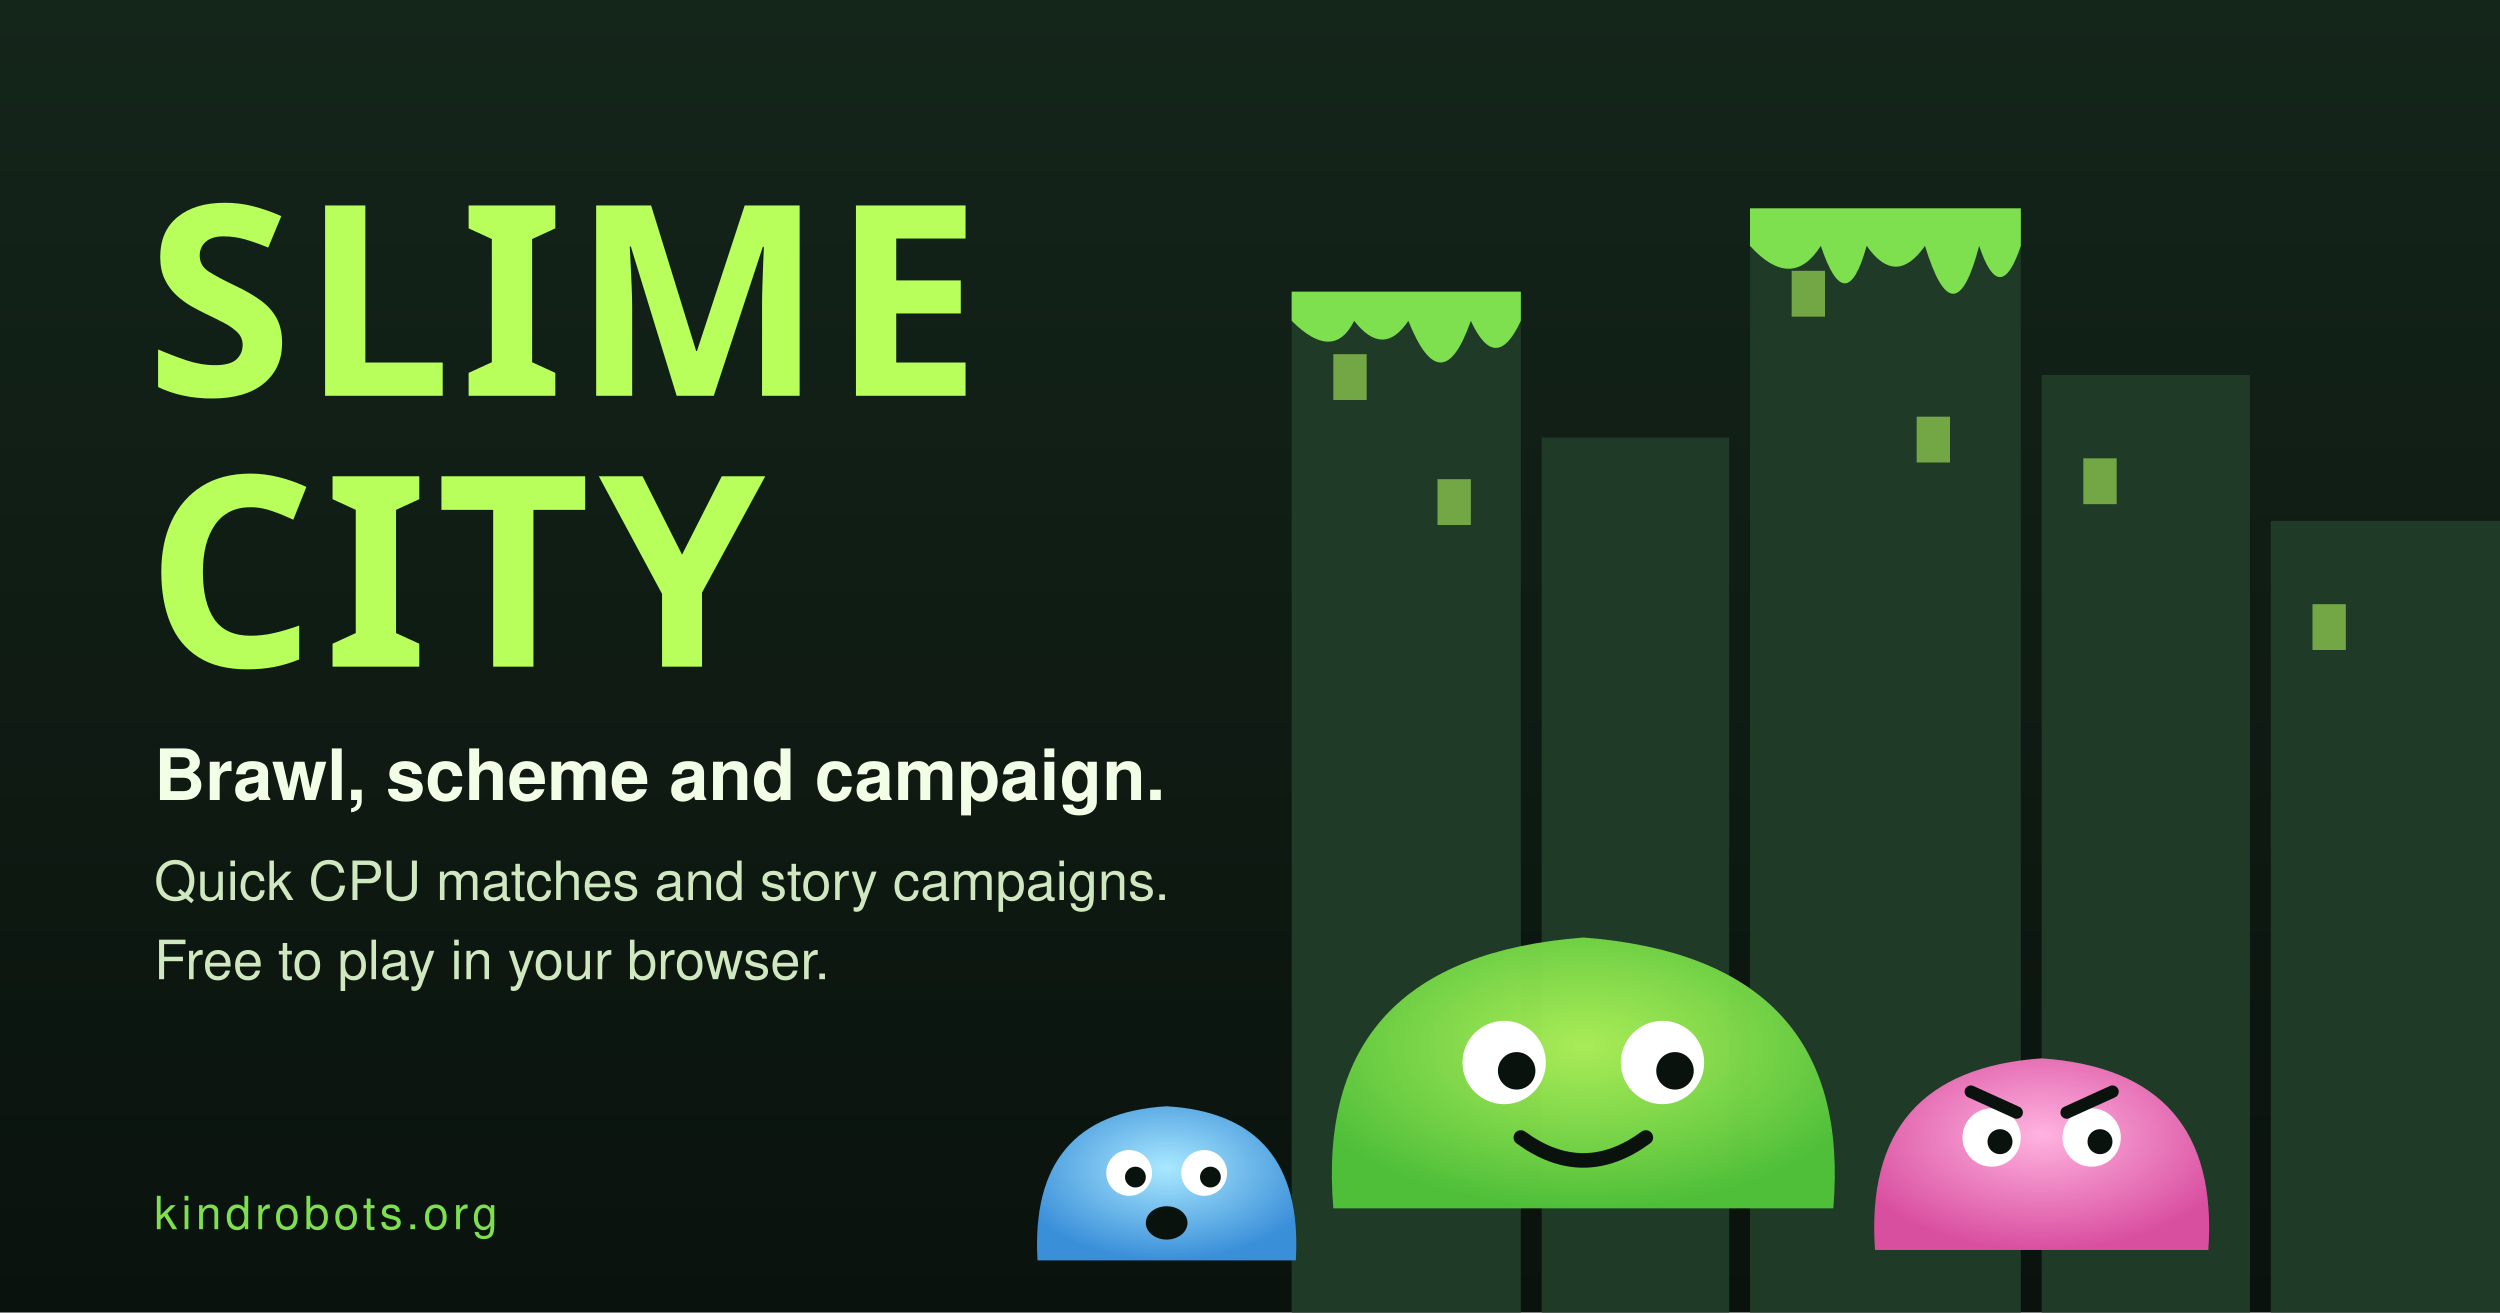
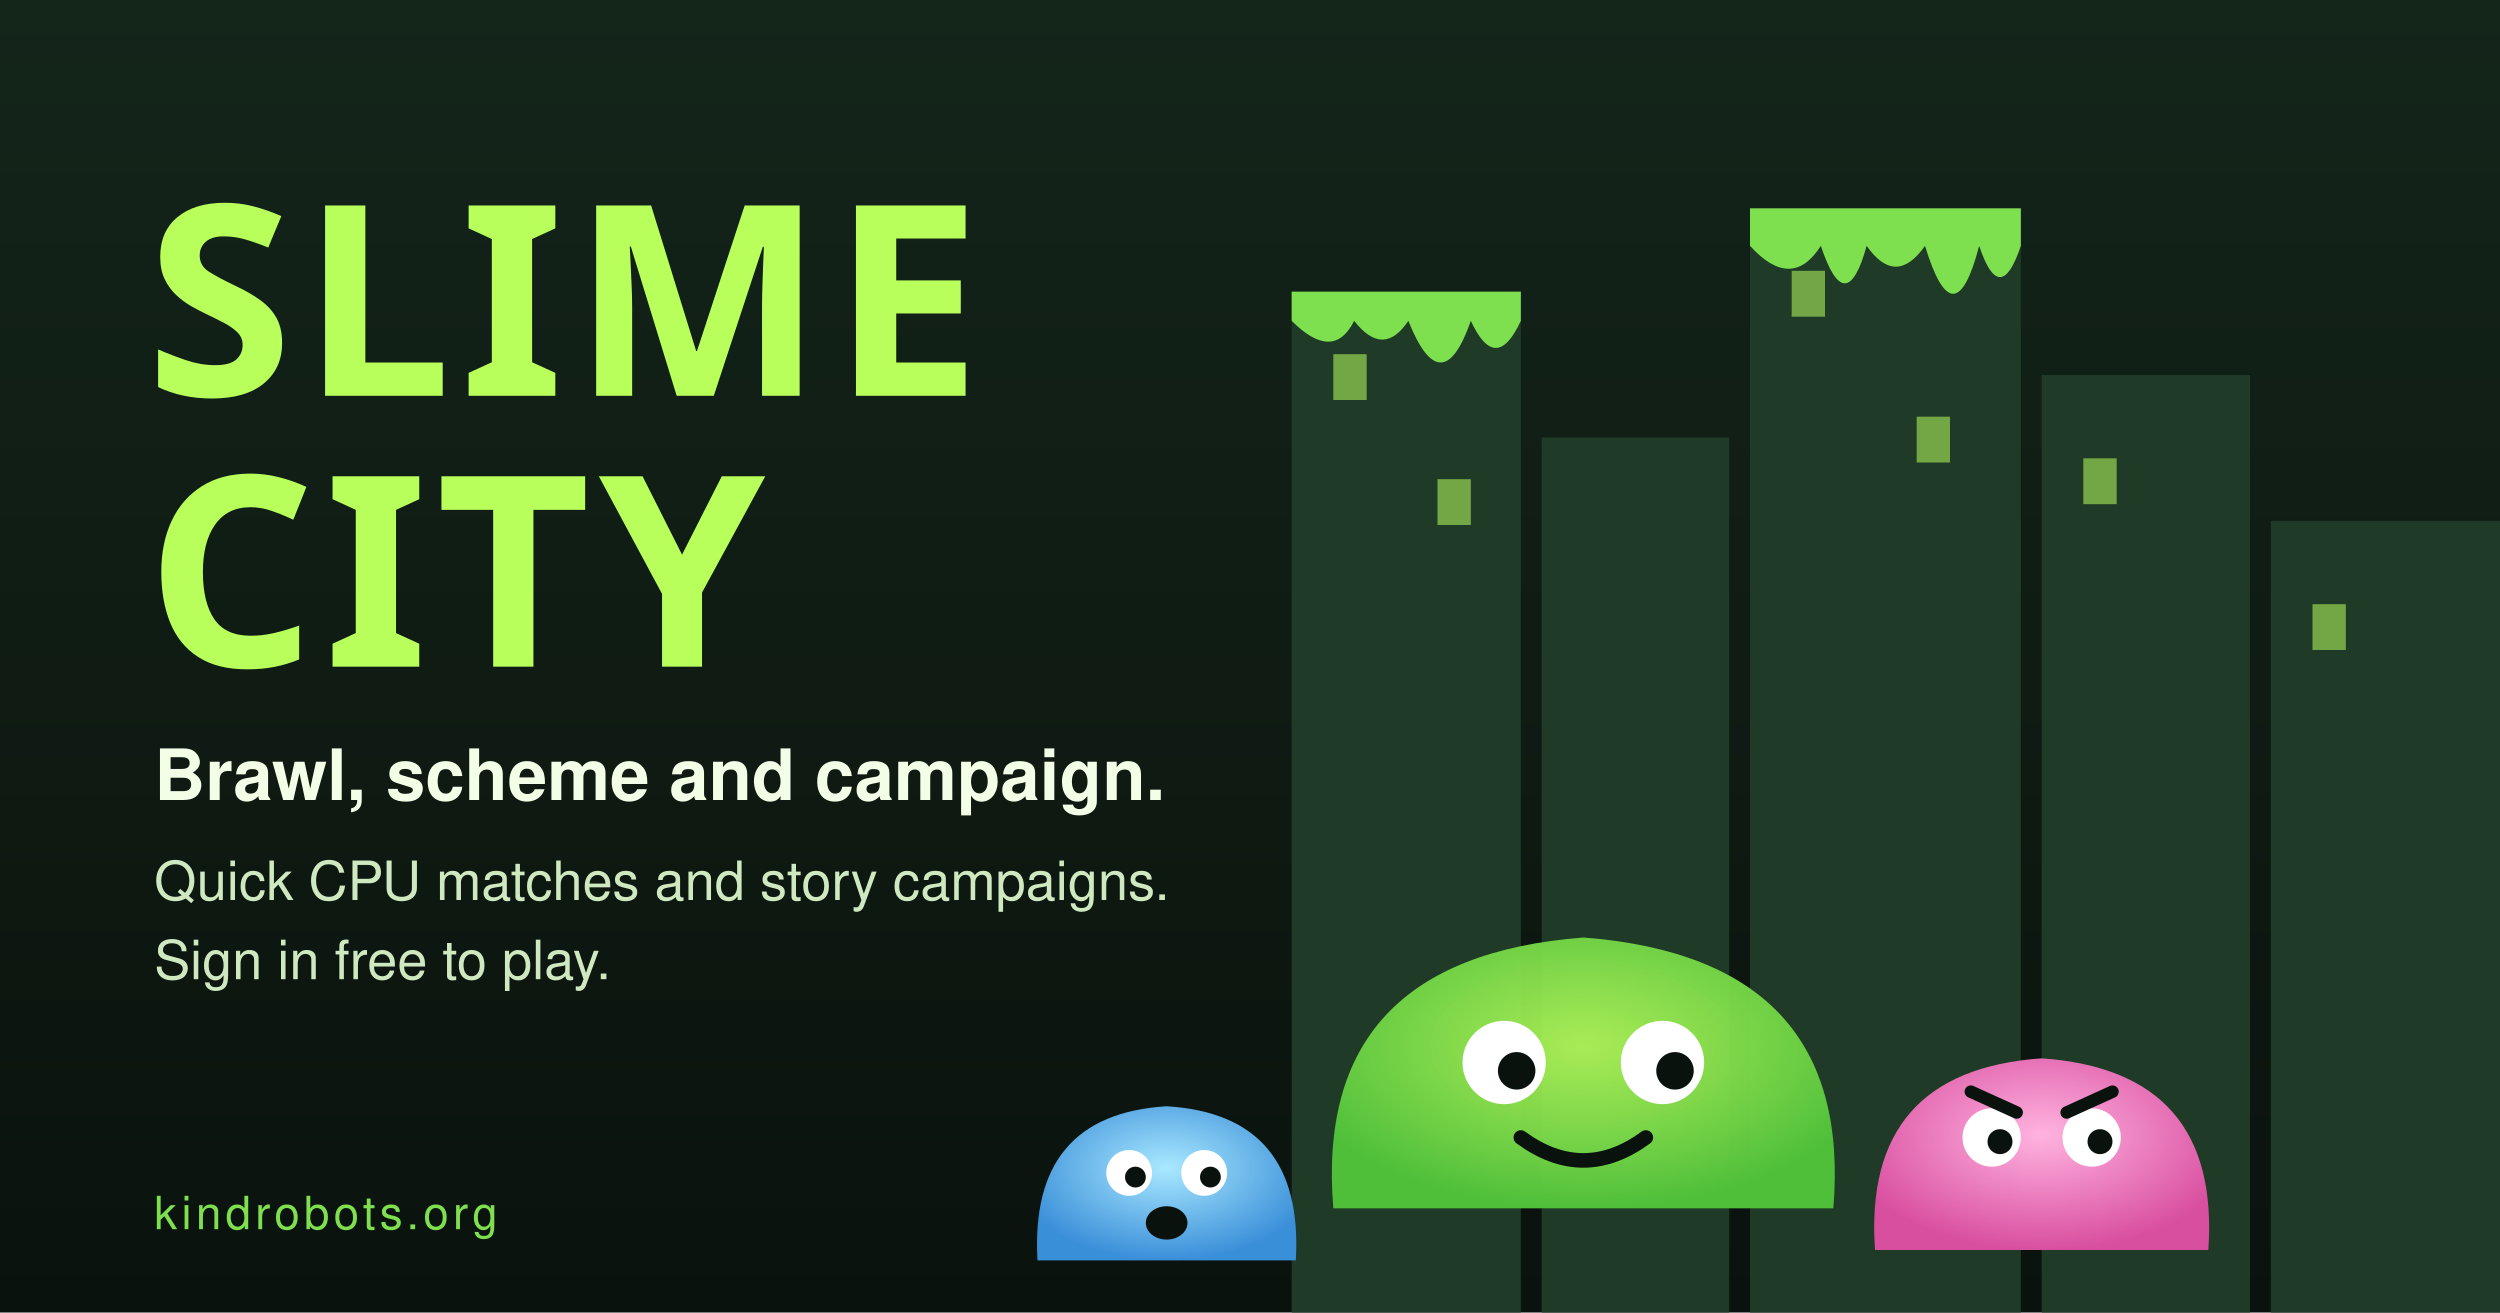
<svg xmlns="http://www.w3.org/2000/svg" viewBox="0 0 1200 630" width="1200" height="630">
  <defs>
    <linearGradient id="sky" x1="0" y1="0" x2="0" y2="1">
      <stop offset="0" stop-color="#14251a" />
      <stop offset="1" stop-color="#0a120d" />
    </linearGradient>
    <radialGradient id="glow" cx="0.5" cy="0.4" r="0.6">
      <stop offset="0" stop-color="#b8ff5c" stop-opacity="0.9" />
      <stop offset="1" stop-color="#4fbf3a" stop-opacity="1" />
    </radialGradient>
    <radialGradient id="pink" cx="0.5" cy="0.4" r="0.6">
      <stop offset="0" stop-color="#ffb3e0" />
      <stop offset="1" stop-color="#d94fa0" />
    </radialGradient>
    <radialGradient id="blue" cx="0.5" cy="0.4" r="0.6">
      <stop offset="0" stop-color="#a9e8ff" />
      <stop offset="1" stop-color="#3a8fd9" />
    </radialGradient>
  </defs>
  <rect width="1200" height="630" fill="url(#sky)" />
  <g fill="#1f3a26">
    <rect x="620" y="140" width="110" height="490" />
    <rect x="740" y="210" width="90" height="420" />
    <rect x="840" y="100" width="130" height="530" />
    <rect x="980" y="180" width="100" height="450" />
    <rect x="1090" y="250" width="110" height="380" />
  </g>
  <g fill="#b8ff5c" opacity="0.55">
    <rect x="640" y="170" width="16" height="22" />
    <rect x="690" y="230" width="16" height="22" />
    <rect x="860" y="130" width="16" height="22" />
    <rect x="920" y="200" width="16" height="22" />
    <rect x="1000" y="220" width="16" height="22" />
    <rect x="1110" y="290" width="16" height="22" />
  </g>
  <g fill="#7ee04f">
    <path d="M840 100 h130 v18 q-10 30 -20 0 q-12 46 -26 0 q-14 20 -28 0 q-10 36 -22 0 q-14 22 -34 0z" />
    <path d="M620 140 h110 v14 q-12 26 -24 0 q-14 40 -30 0 q-12 18 -26 0 q-10 20 -30 0z" />
  </g>
  <g transform="translate(760 520)">
    <path d="M-120 60 q-10 -120 120 -130 q130 10 120 130z" fill="url(#glow)" />
    <circle cx="-38" cy="-10" r="20" fill="#fff" />
    <circle cx="38" cy="-10" r="20" fill="#fff" />
    <circle cx="-32" cy="-6" r="9" fill="#0a120d" />
    <circle cx="44" cy="-6" r="9" fill="#0a120d" />
    <path d="M-30 26 q30 22 60 0" stroke="#0a120d" stroke-width="7" fill="none" stroke-linecap="round" />
  </g>
  <g transform="translate(980 560)">
    <path d="M-80 40 q-6 -86 80 -92 q86 6 80 92z" fill="url(#pink)" />
    <circle cx="-24" cy="-14" r="14" fill="#fff" />
    <circle cx="24" cy="-14" r="14" fill="#fff" />
    <circle cx="-20" cy="-12" r="6" fill="#0a120d" />
    <circle cx="28" cy="-12" r="6" fill="#0a120d" />
    <path d="M-34 -36 l22 10 M34 -36 l-22 10" stroke="#0a120d" stroke-width="6" stroke-linecap="round" />
  </g>
  <g transform="translate(560 575)">
    <path d="M-62 30 q-4 -70 62 -74 q66 4 62 74z" fill="url(#blue)" />
    <circle cx="-18" cy="-12" r="11" fill="#fff" />
    <circle cx="18" cy="-12" r="11" fill="#fff" />
    <circle cx="-15" cy="-10" r="5" fill="#0a120d" />
    <circle cx="21" cy="-10" r="5" fill="#0a120d" />
    <ellipse cx="0" cy="12" rx="10" ry="8" fill="#0a120d" />
  </g>
  <text x="70" y="190" font-family="Impact, Haettenschweiler, 'Arial Black', sans-serif" font-size="128" font-weight="900" fill="#b8ff5c" letter-spacing="4">SLIME</text>
  <text x="70" y="320" font-family="Impact, Haettenschweiler, 'Arial Black', sans-serif" font-size="128" font-weight="900" fill="#b8ff5c" letter-spacing="4">CITY</text>
  <text x="74" y="384" font-family="Helvetica, Arial, sans-serif" font-weight="bold" font-size="34" fill="#f2ffe6">Brawl, scheme and campaign.</text>
  <text x="74" y="432" font-family="Helvetica, Arial, sans-serif" font-size="26" fill="#cfe8c0">Quick CPU matches and story campaigns.</text>
-   <text x="74" y="470" font-family="Helvetica, Arial, sans-serif" font-size="26" fill="#cfe8c0">Free to play in your browser.</text>
+   <text x="74" y="470" font-family="Helvetica, Arial, sans-serif" font-size="26" fill="#cfe8c0">Sign in free to play.</text>
  <text x="74" y="590" font-family="Helvetica, Arial, sans-serif" font-size="22" fill="#7ee04f" letter-spacing="2">kindrobots.org</text>
</svg>
